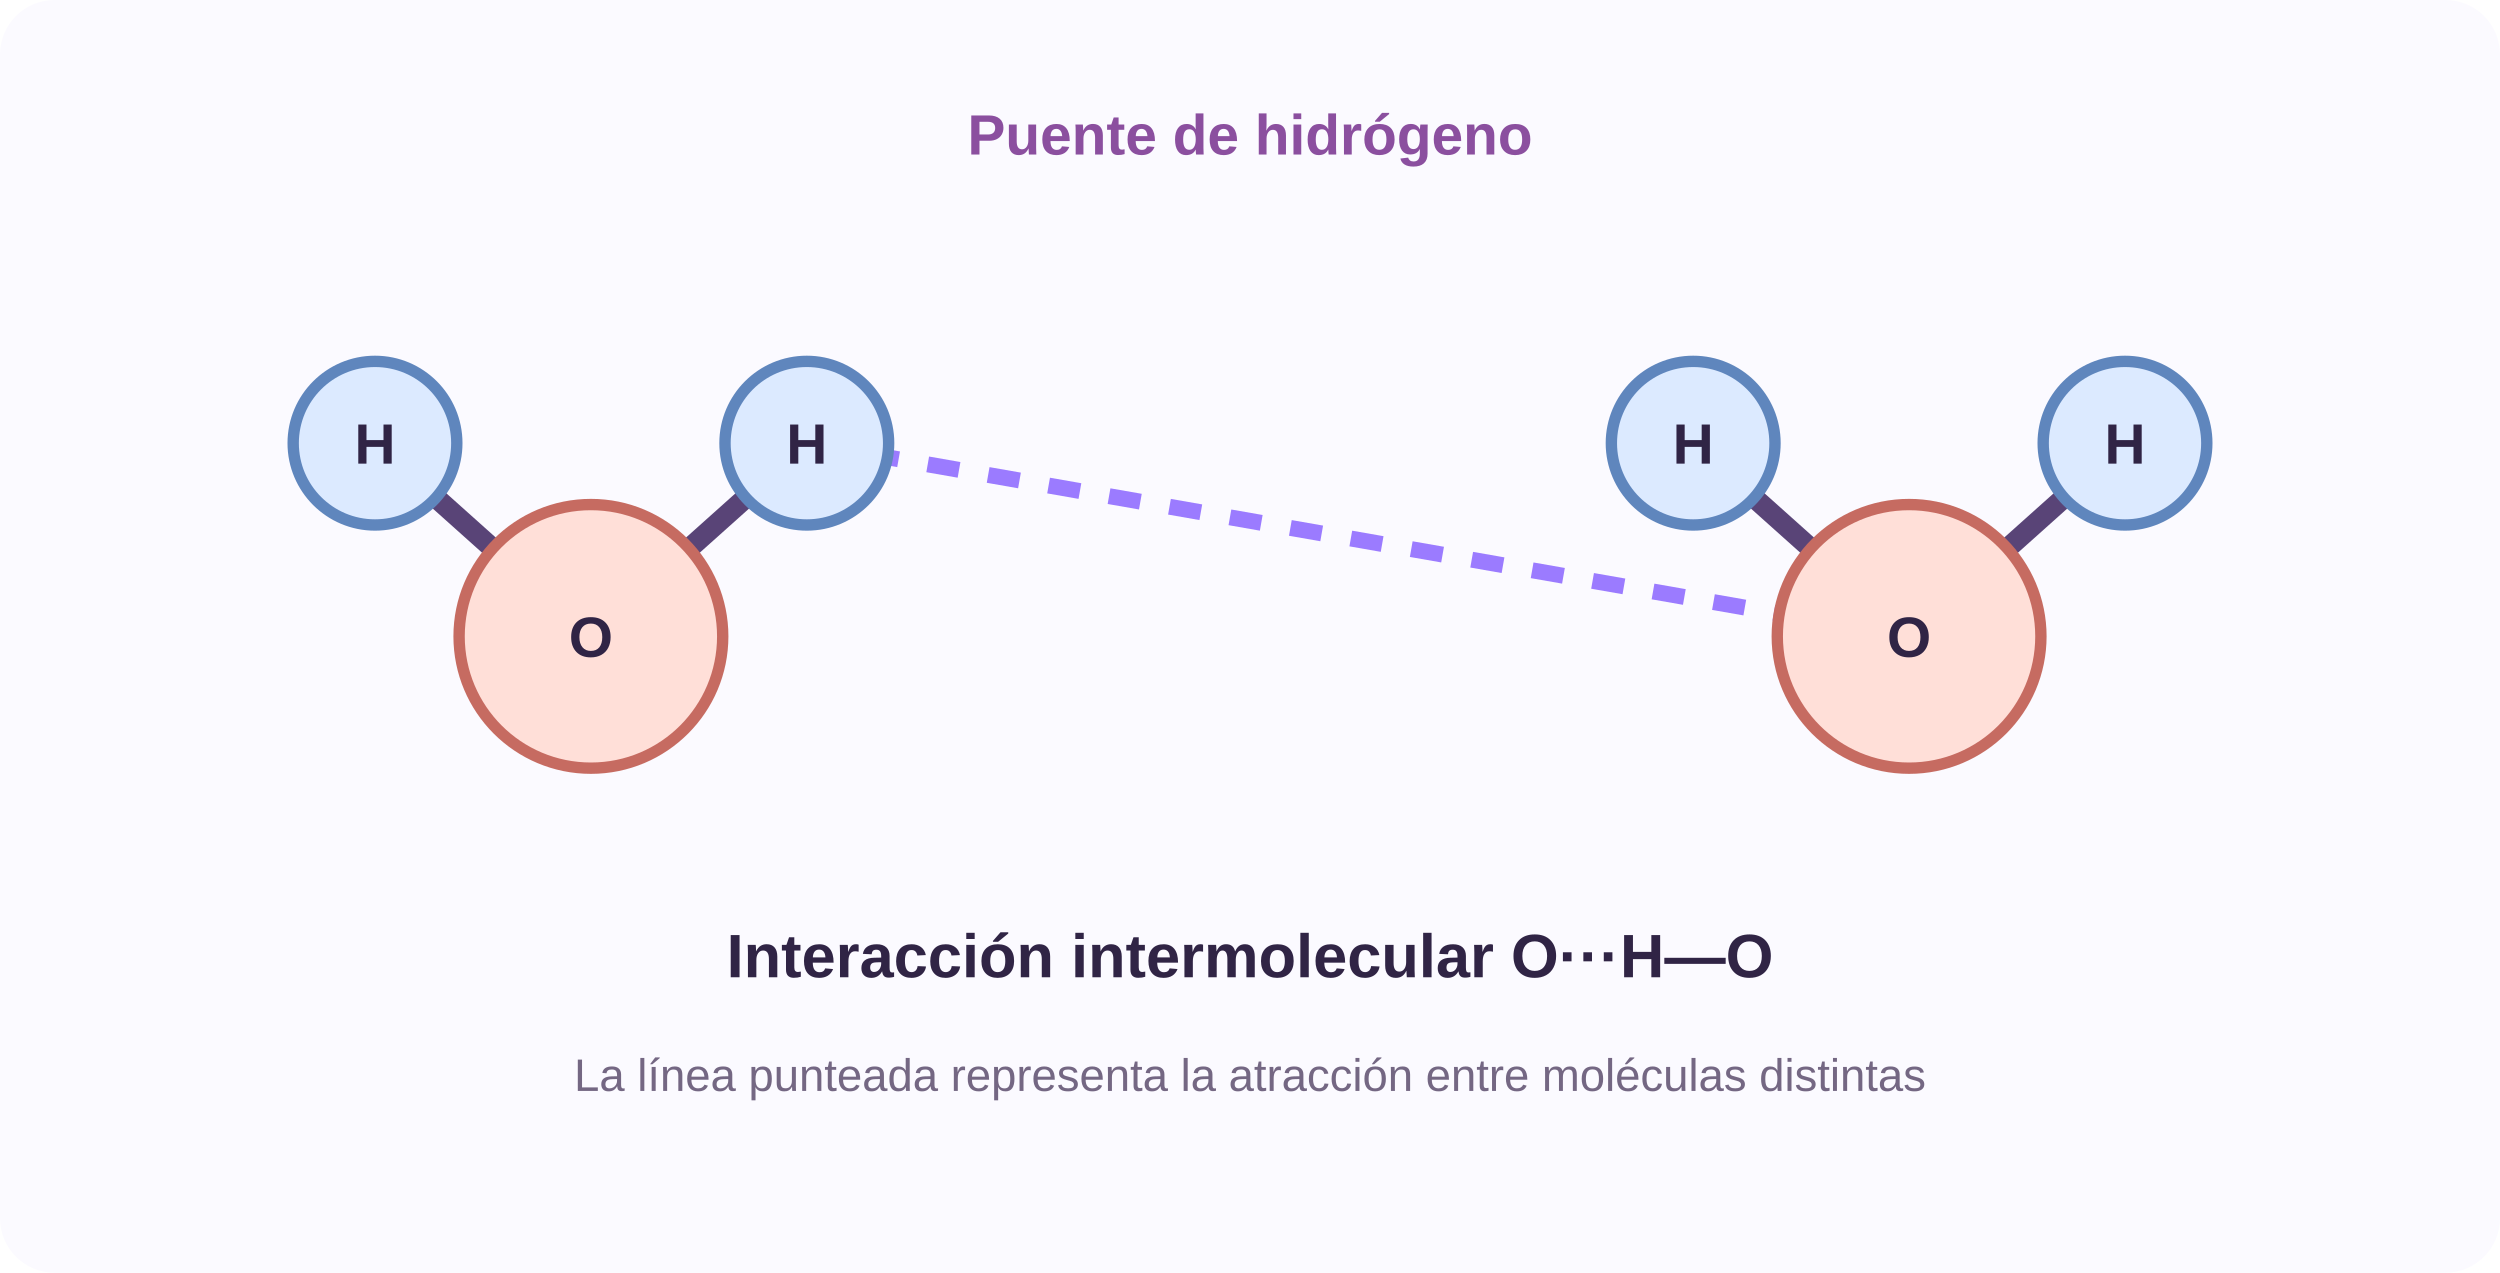
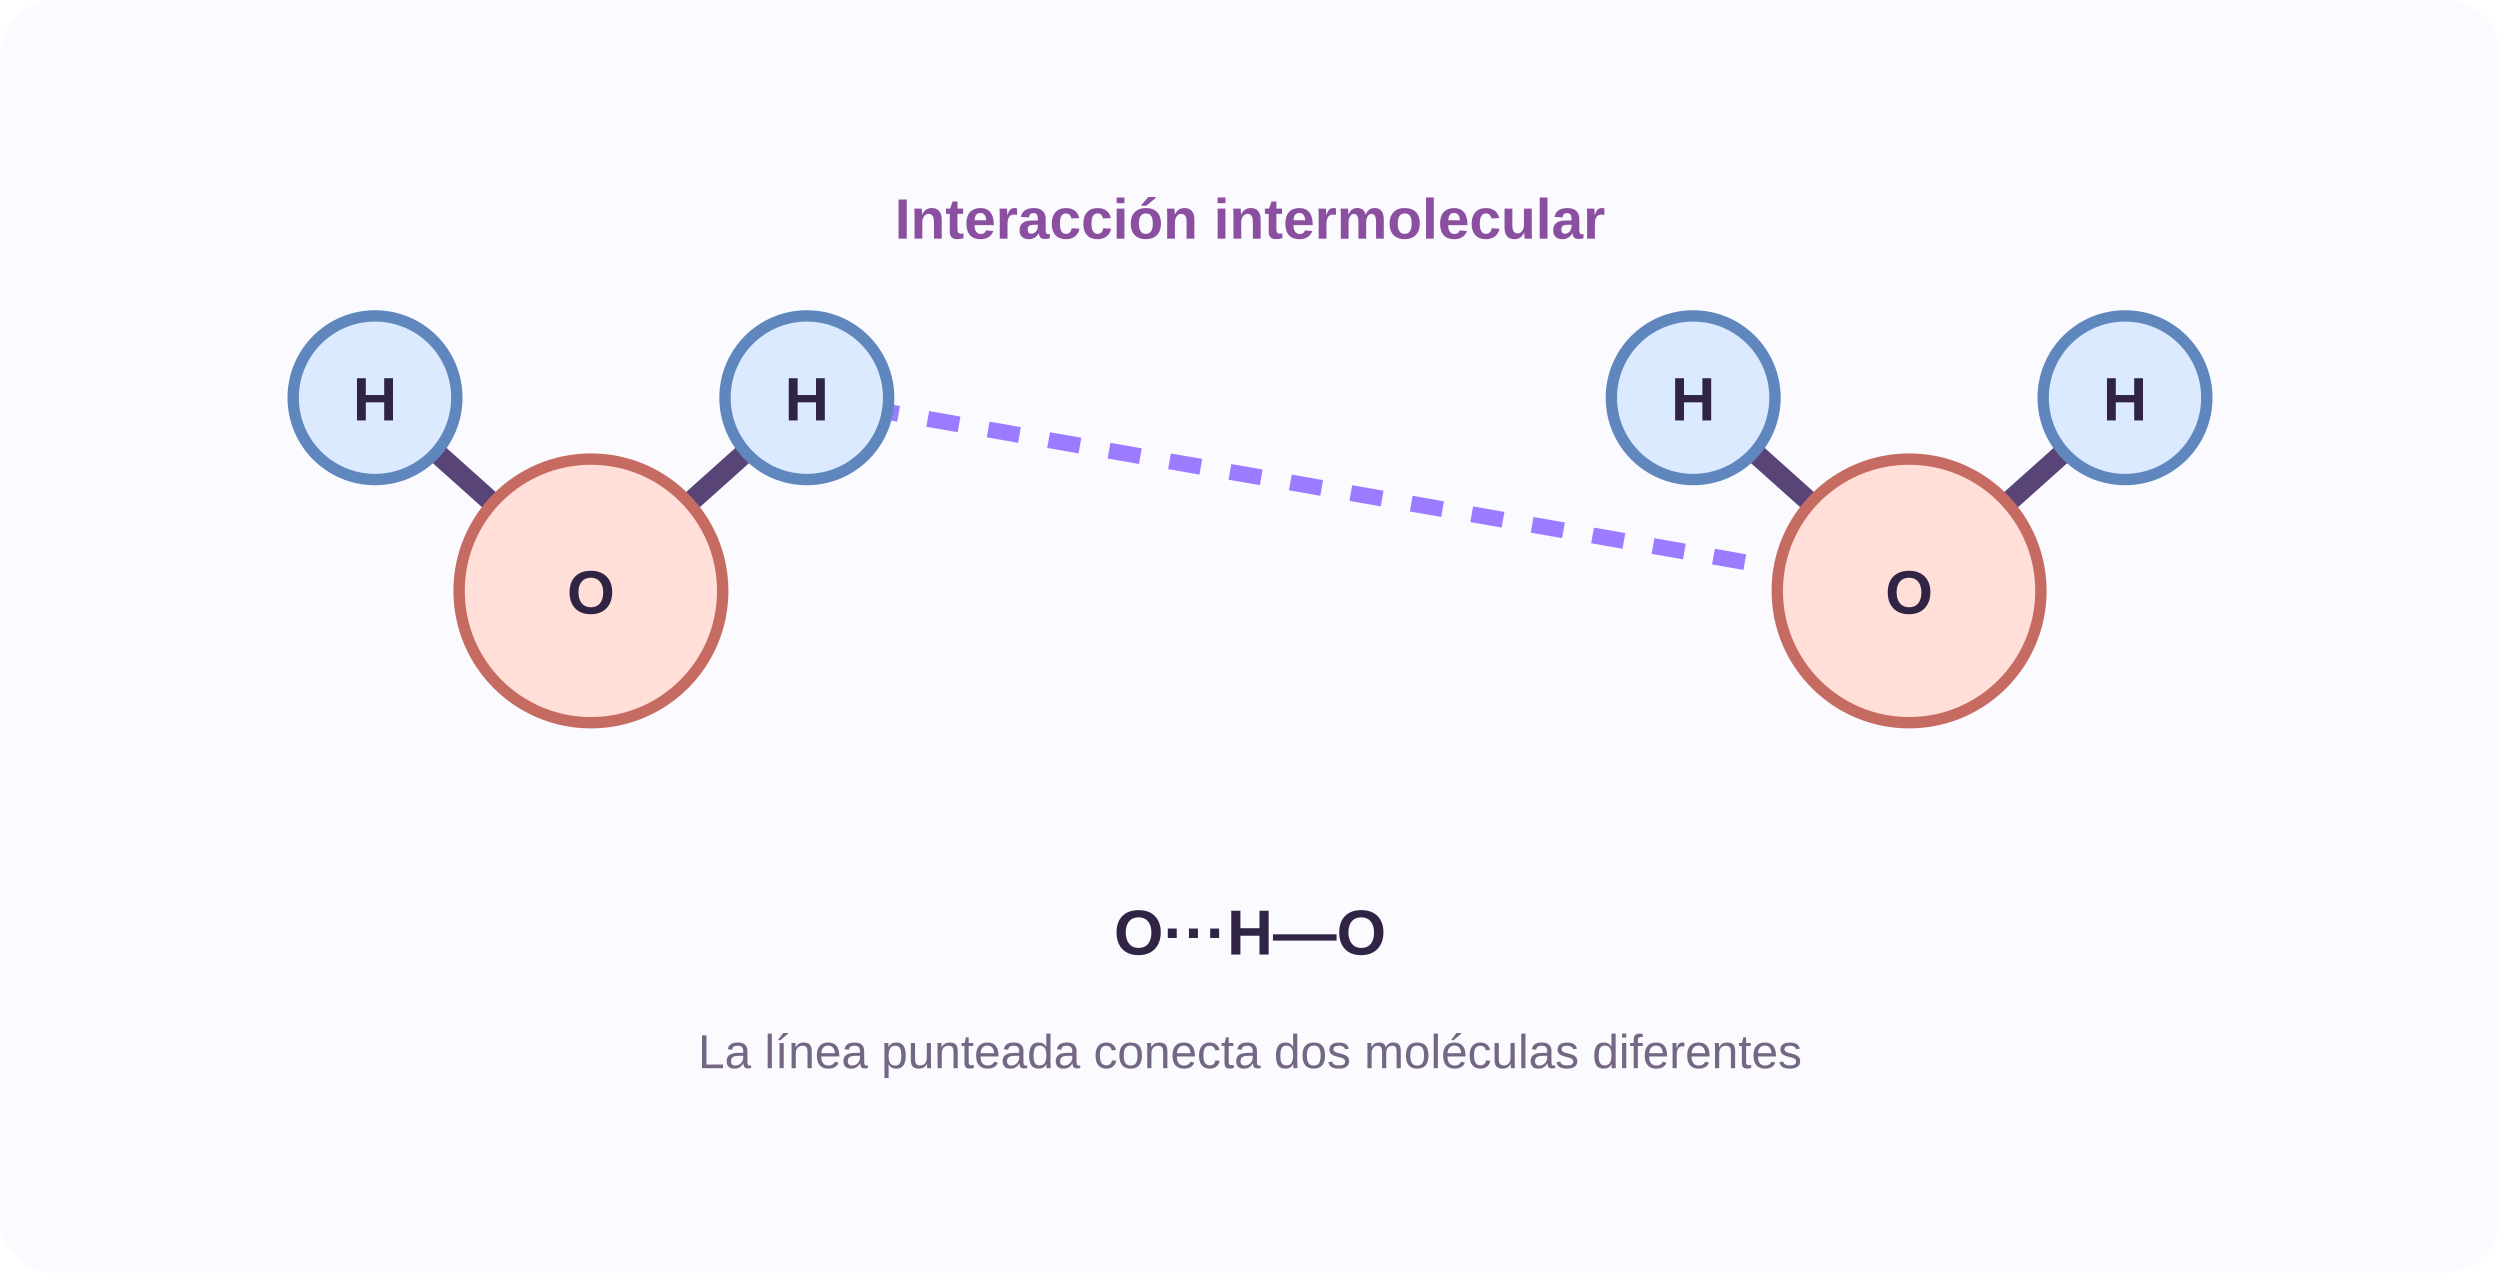
<svg xmlns="http://www.w3.org/2000/svg" viewBox="0 0 1100 560" role="img" aria-labelledby="t d">
  <rect width="1100" height="560" rx="24" fill="#fbfaff" />
-   <text x="550" y="68" font-family="Arial" font-size="25" font-weight="700" text-anchor="middle" fill="#8b4f9f">Puente de hidrógeno</text>
  <g stroke="#594477" stroke-width="9" stroke-linecap="round">
-     <path d="M260 280L165 195M260 280L355 195" />
-     <path d="M840 280L745 195M840 280L935 195" />
+     <path d="M260 260L165 175M260 260L355 175" />
+     <path d="M840 260L745 175M840 260L935 175" />
  </g>
-   <path d="M355 195L840 280" stroke="#9b7bff" stroke-width="7" stroke-dasharray="14 13" fill="none" />
+   <path d="M355 175L840 260" stroke="#9b7bff" stroke-width="7" stroke-dasharray="14 13" fill="none" />
  <g fill="#ffdfd8" stroke="#c66b61" stroke-width="5">
-     <circle cx="260" cy="280" r="58" />
-     <circle cx="840" cy="280" r="58" />
+     <circle cx="260" cy="260" r="58" />
+     <circle cx="840" cy="260" r="58" />
  </g>
  <g fill="#dceaff" stroke="#5f86bd" stroke-width="5">
-     <circle cx="165" cy="195" r="36" />
-     <circle cx="355" cy="195" r="36" />
-     <circle cx="745" cy="195" r="36" />
-     <circle cx="935" cy="195" r="36" />
+     <circle cx="165" cy="175" r="36" />
+     <circle cx="355" cy="175" r="36" />
+     <circle cx="745" cy="175" r="36" />
+     <circle cx="935" cy="175" r="36" />
  </g>
-   <g font-family="Arial" font-size="25" font-weight="700" text-anchor="middle" fill="#302445">
-     <text x="260" y="289">O</text>
-     <text x="840" y="289">O</text>
-     <text x="165" y="204">H</text>
-     <text x="355" y="204">H</text>
-     <text x="745" y="204">H</text>
-     <text x="935" y="204">H</text>
+   <g font-family="Arial" font-size="27" font-weight="700" text-anchor="middle" fill="#302445">
+     <text x="260" y="270">O</text>
+     <text x="840" y="270">O</text>
+     <text x="165" y="185">H</text>
+     <text x="355" y="185">H</text>
+     <text x="745" y="185">H</text>
+     <text x="935" y="185">H</text>
  </g>
-   <text x="550" y="430" text-anchor="middle" font-family="Arial" font-size="27" font-weight="700" fill="#302445">Interacción intermolecular O···H—O</text>
-   <text x="550" y="480" text-anchor="middle" font-family="Arial" font-size="20" fill="#746783">La línea punteada representa la atracción entre moléculas distintas</text>
+   <text x="550" y="105" text-anchor="middle" font-family="Arial" font-size="25" font-weight="700" fill="#8b4f9f">Interacción intermolecular</text>
+   <text x="550" y="420" text-anchor="middle" font-family="Arial" font-size="28" font-weight="700" fill="#302445">O···H—O</text>
+   <text x="550" y="470" text-anchor="middle" font-family="Arial" font-size="21" fill="#746783">La línea punteada conecta dos moléculas diferentes</text>
</svg>
